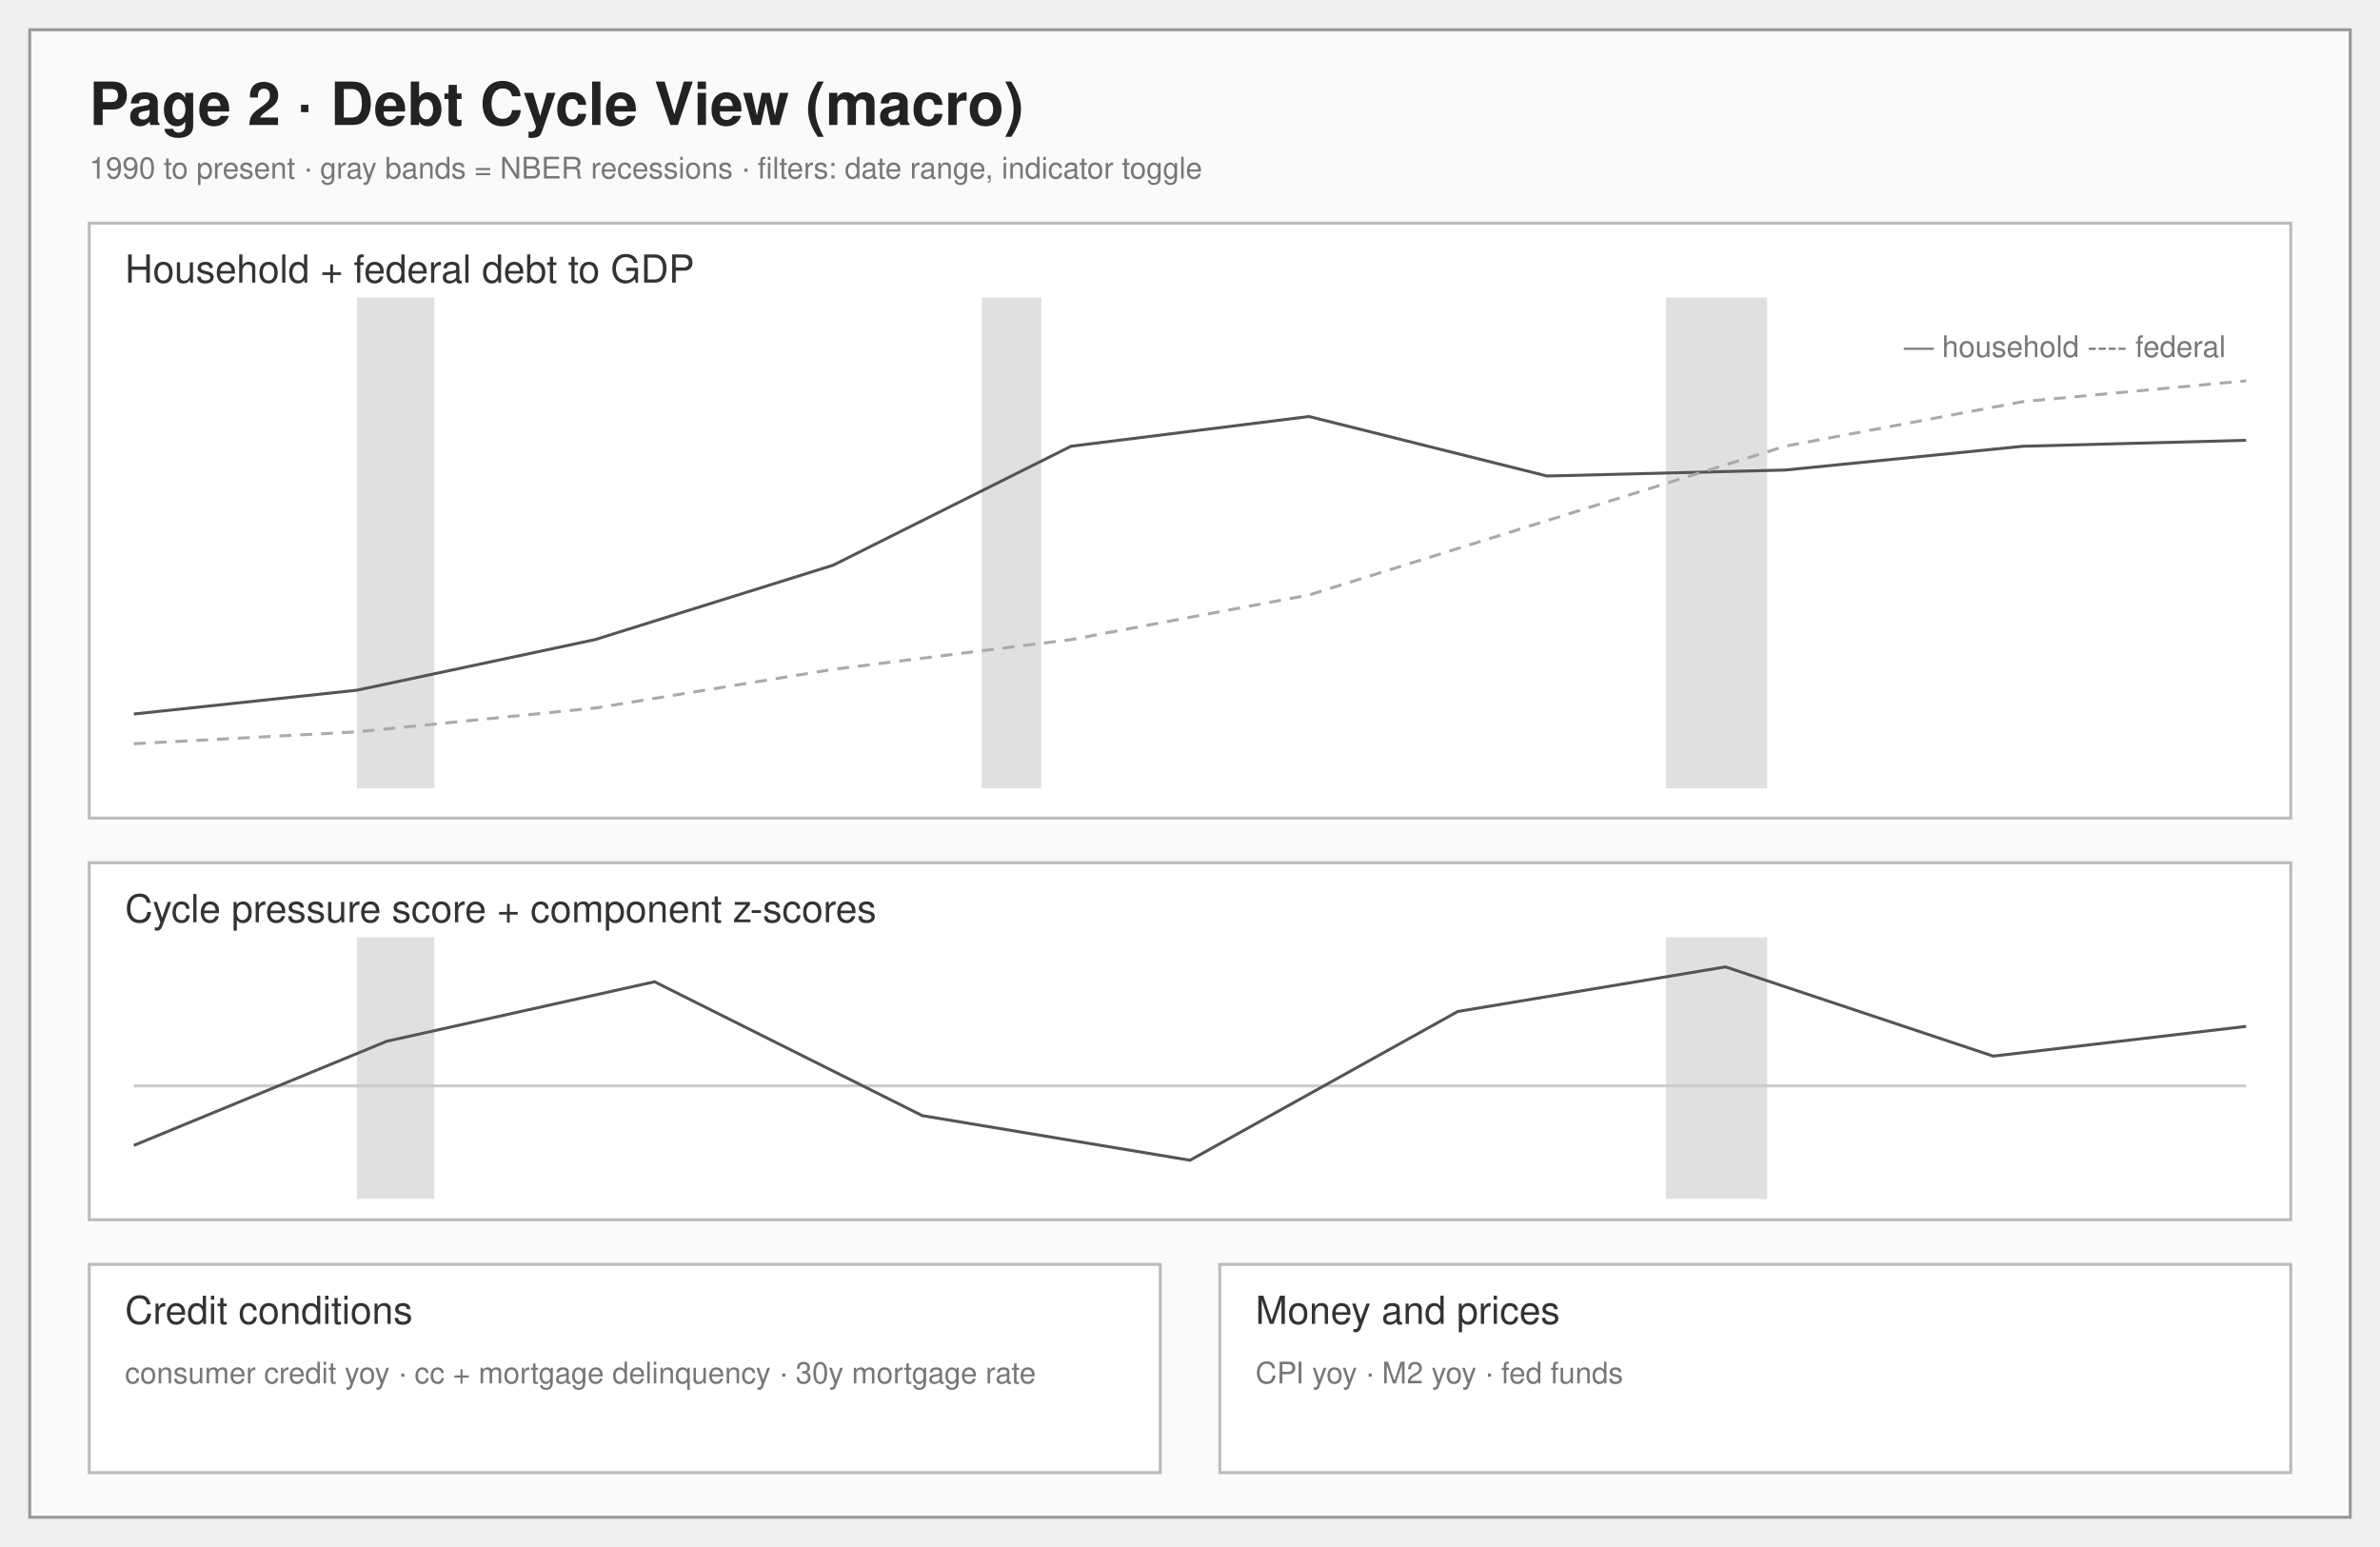
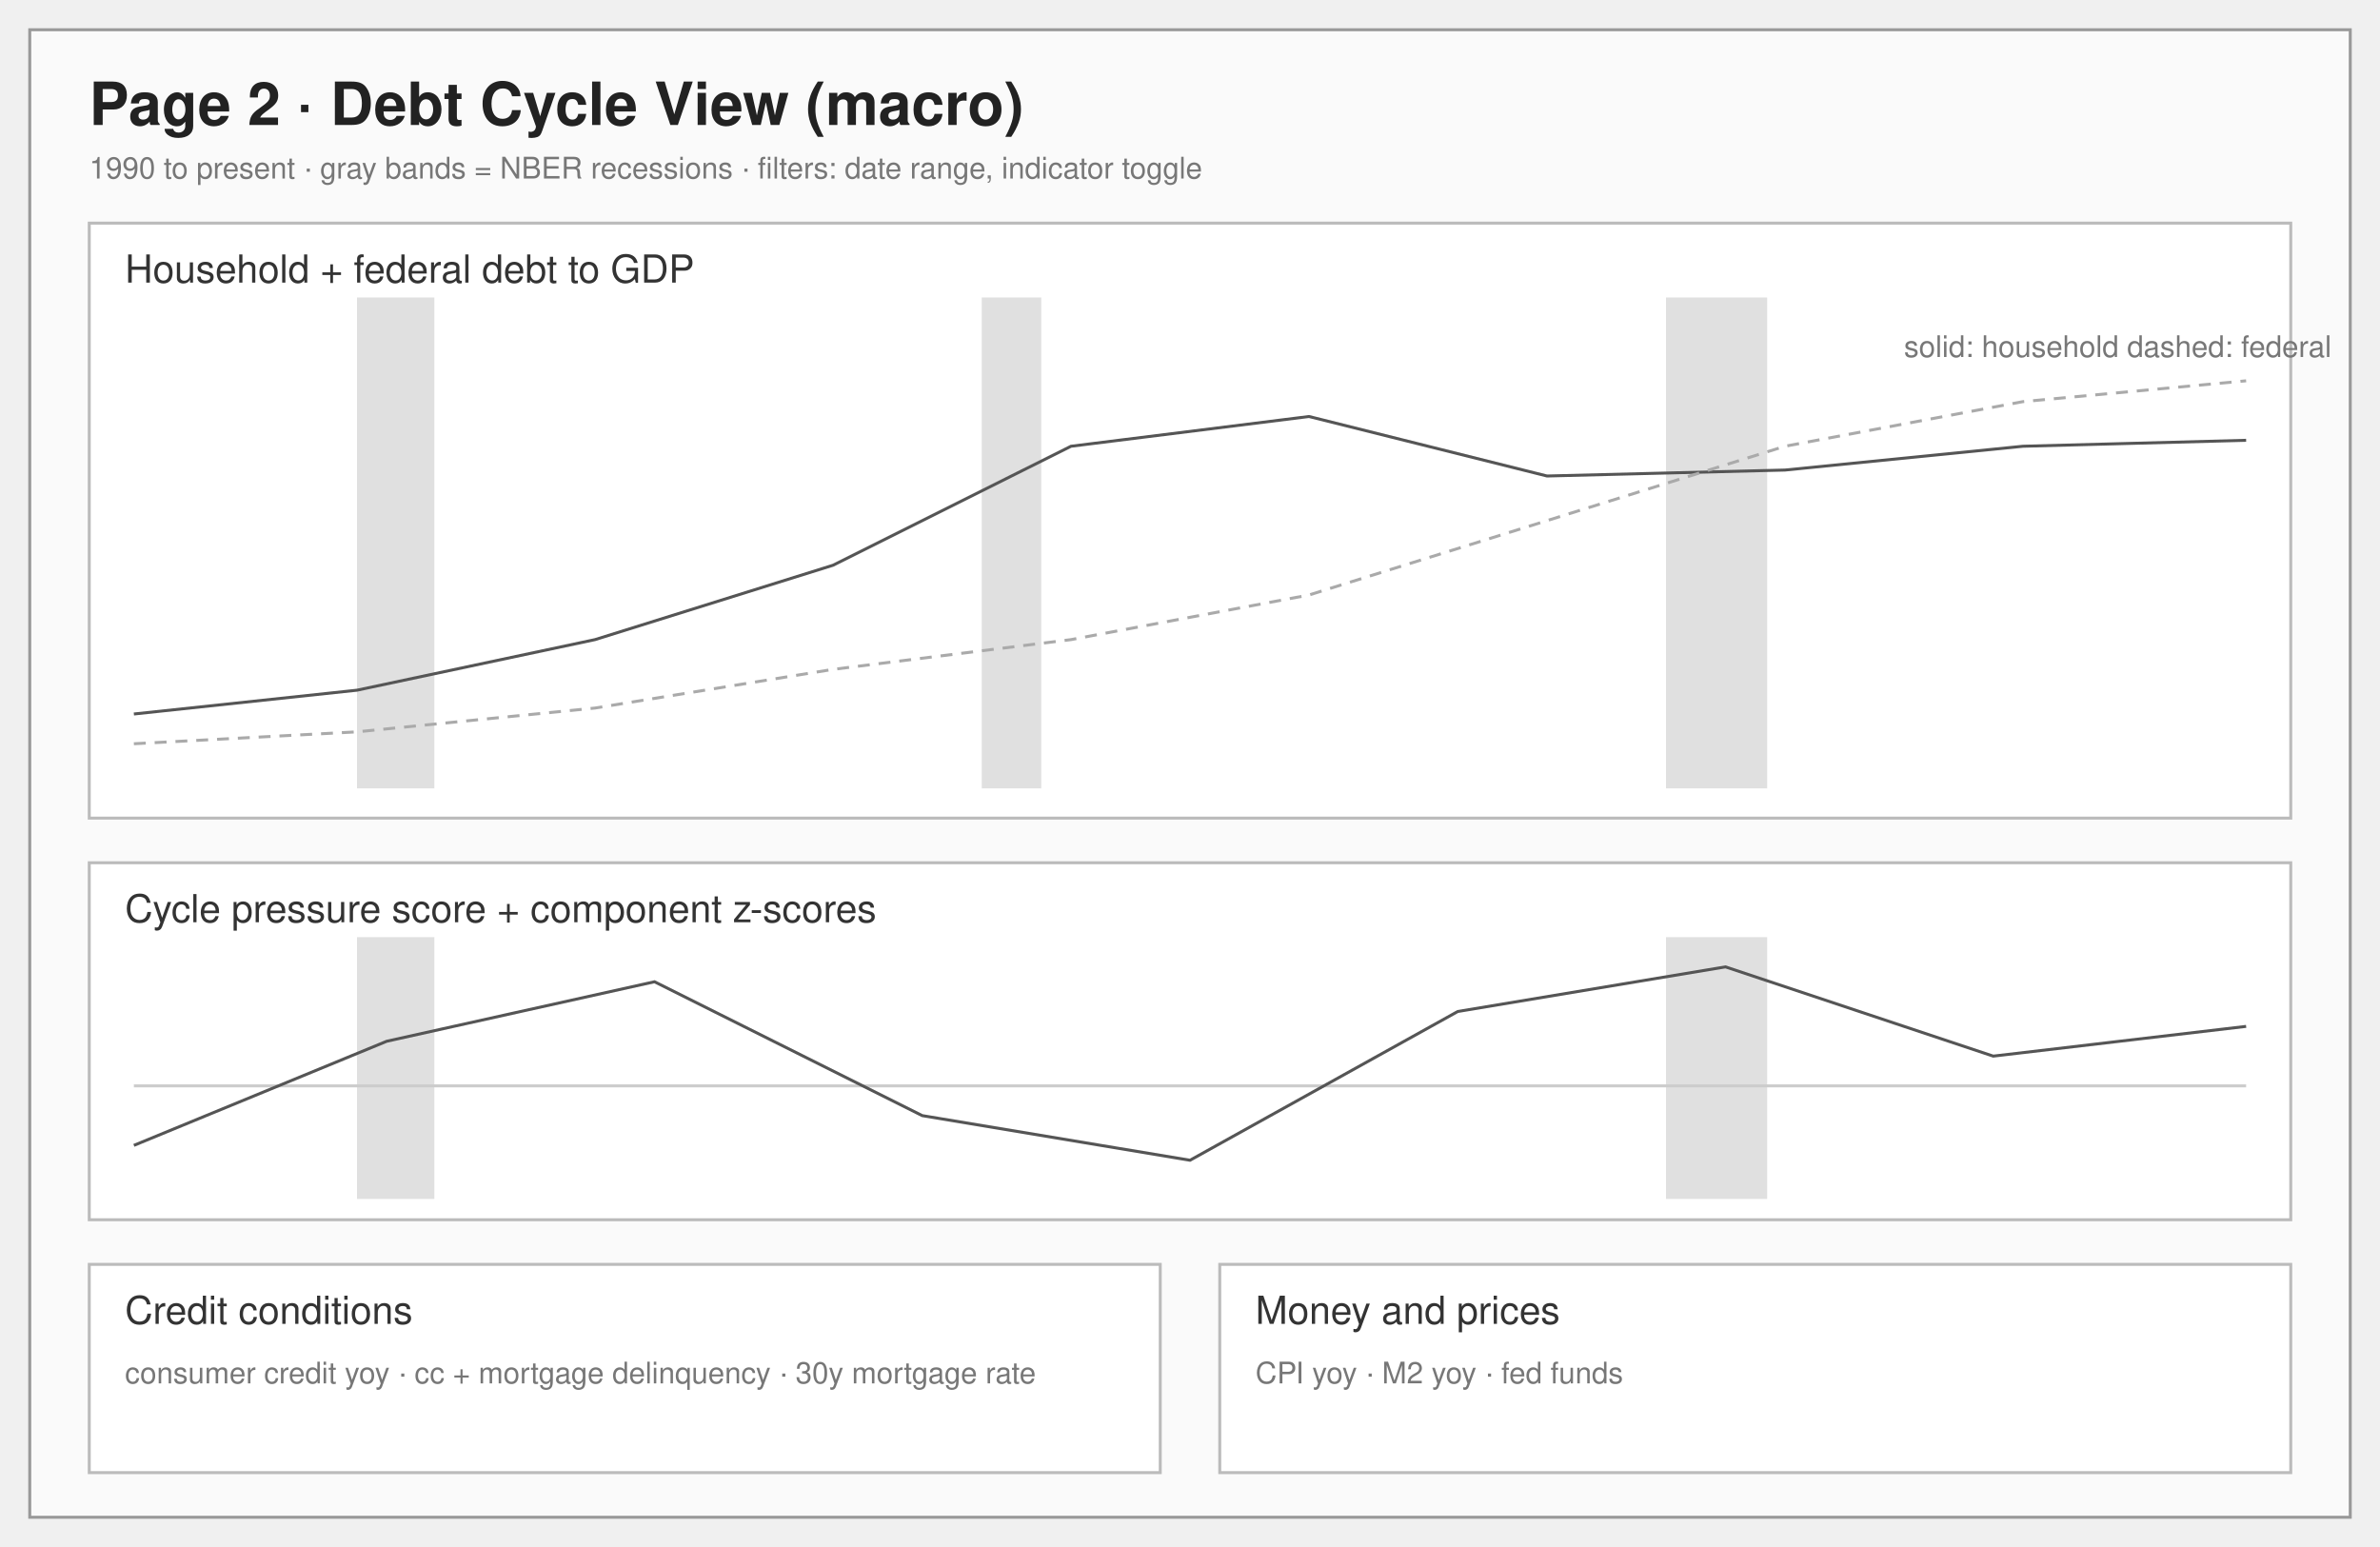
<svg xmlns="http://www.w3.org/2000/svg" viewBox="0 0 800 520" font-family="Helvetica, Arial, sans-serif">
  <style>
    .frame { fill: #fafafa; stroke: #999; }
    .box { fill: #fff; stroke: #bbb; }
    .shade { fill: #e0e0e0; }
    .t { fill: #333; font-size: 13px; }
    .small { fill: #777; font-size: 10px; }
    .big { fill: #222; font-size: 20px; font-weight: bold; }
  </style>
  <rect x="10" y="10" width="780" height="500" class="frame" />
  <text x="30" y="42" class="big">Page 2 · Debt Cycle View (macro)</text>
  <text x="30" y="60" class="small">1990 to present · gray bands = NBER recessions · filters: date range, indicator toggle</text>
  <rect x="30" y="75" width="740" height="200" class="box" />
  <text x="42" y="95" class="t">Household + federal debt to GDP</text>
  <rect x="120" y="100" width="26" height="165" class="shade" />
  <rect x="330" y="100" width="20" height="165" class="shade" />
  <rect x="560" y="100" width="34" height="165" class="shade" />
  <g stroke="#555" fill="none">
    <polyline points="45,240 120,232 200,215 280,190 360,150 440,140 520,160 600,158 680,150 755,148" />
  </g>
  <g stroke="#aaa" fill="none" stroke-dasharray="4 3">
    <polyline points="45,250 120,246 200,238 280,225 360,215 440,200 520,175 600,150 680,135 755,128" />
  </g>
-   <text x="640" y="120" class="small">— household   ---- federal</text>
+   <text x="640" y="120" class="small">solid: household   dashed: federal</text>
  <rect x="30" y="290" width="740" height="120" class="box" />
  <text x="42" y="310" class="t">Cycle pressure score + component z-scores</text>
  <rect x="120" y="315" width="26" height="88" class="shade" />
  <rect x="560" y="315" width="34" height="88" class="shade" />
  <line x1="45" y1="365" x2="755" y2="365" stroke="#ccc" />
  <g stroke="#555" fill="none">
    <polyline points="45,385 130,350 220,330 310,375 400,390 490,340 580,325 670,355 755,345" />
  </g>
  <rect x="30" y="425" width="360" height="70" class="box" />
  <text x="42" y="445" class="t">Credit conditions</text>
  <text x="42" y="465" class="small">consumer credit yoy · cc + mortgage delinquency · 30y mortgage rate</text>
  <rect x="410" y="425" width="360" height="70" class="box" />
  <text x="422" y="445" class="t">Money and prices</text>
  <text x="422" y="465" class="small">CPI yoy · M2 yoy · fed funds</text>
</svg>
